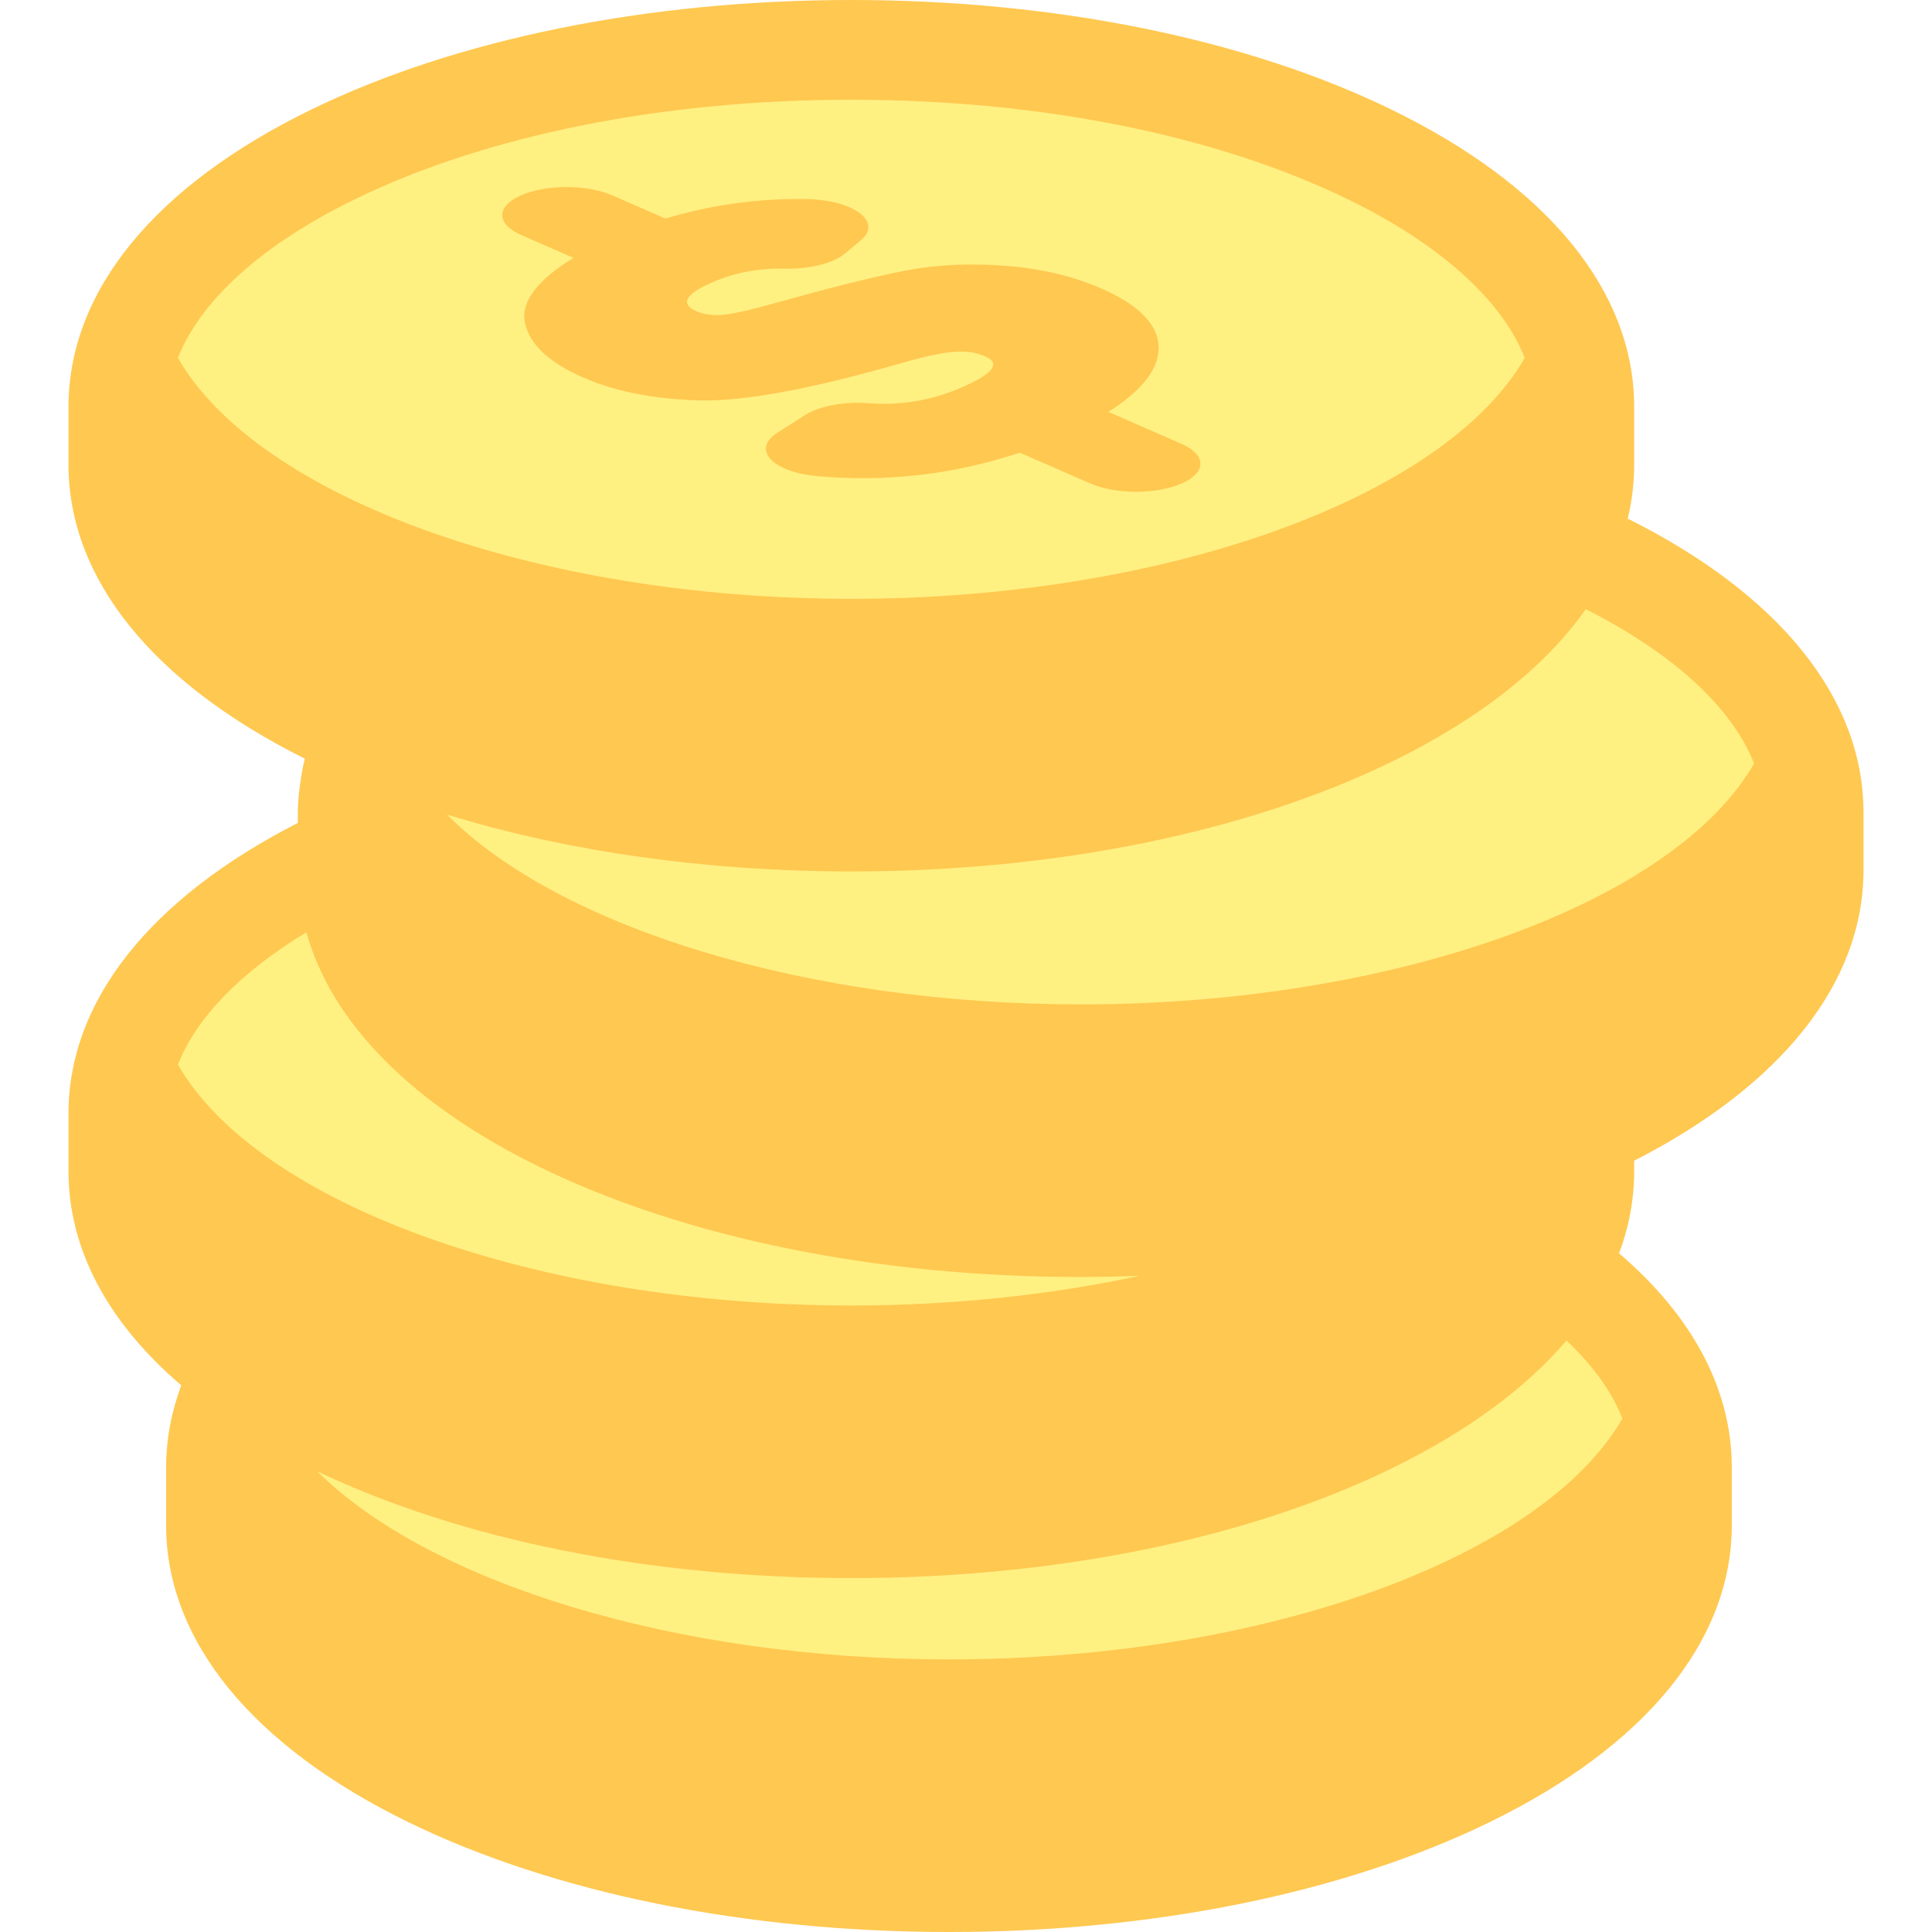
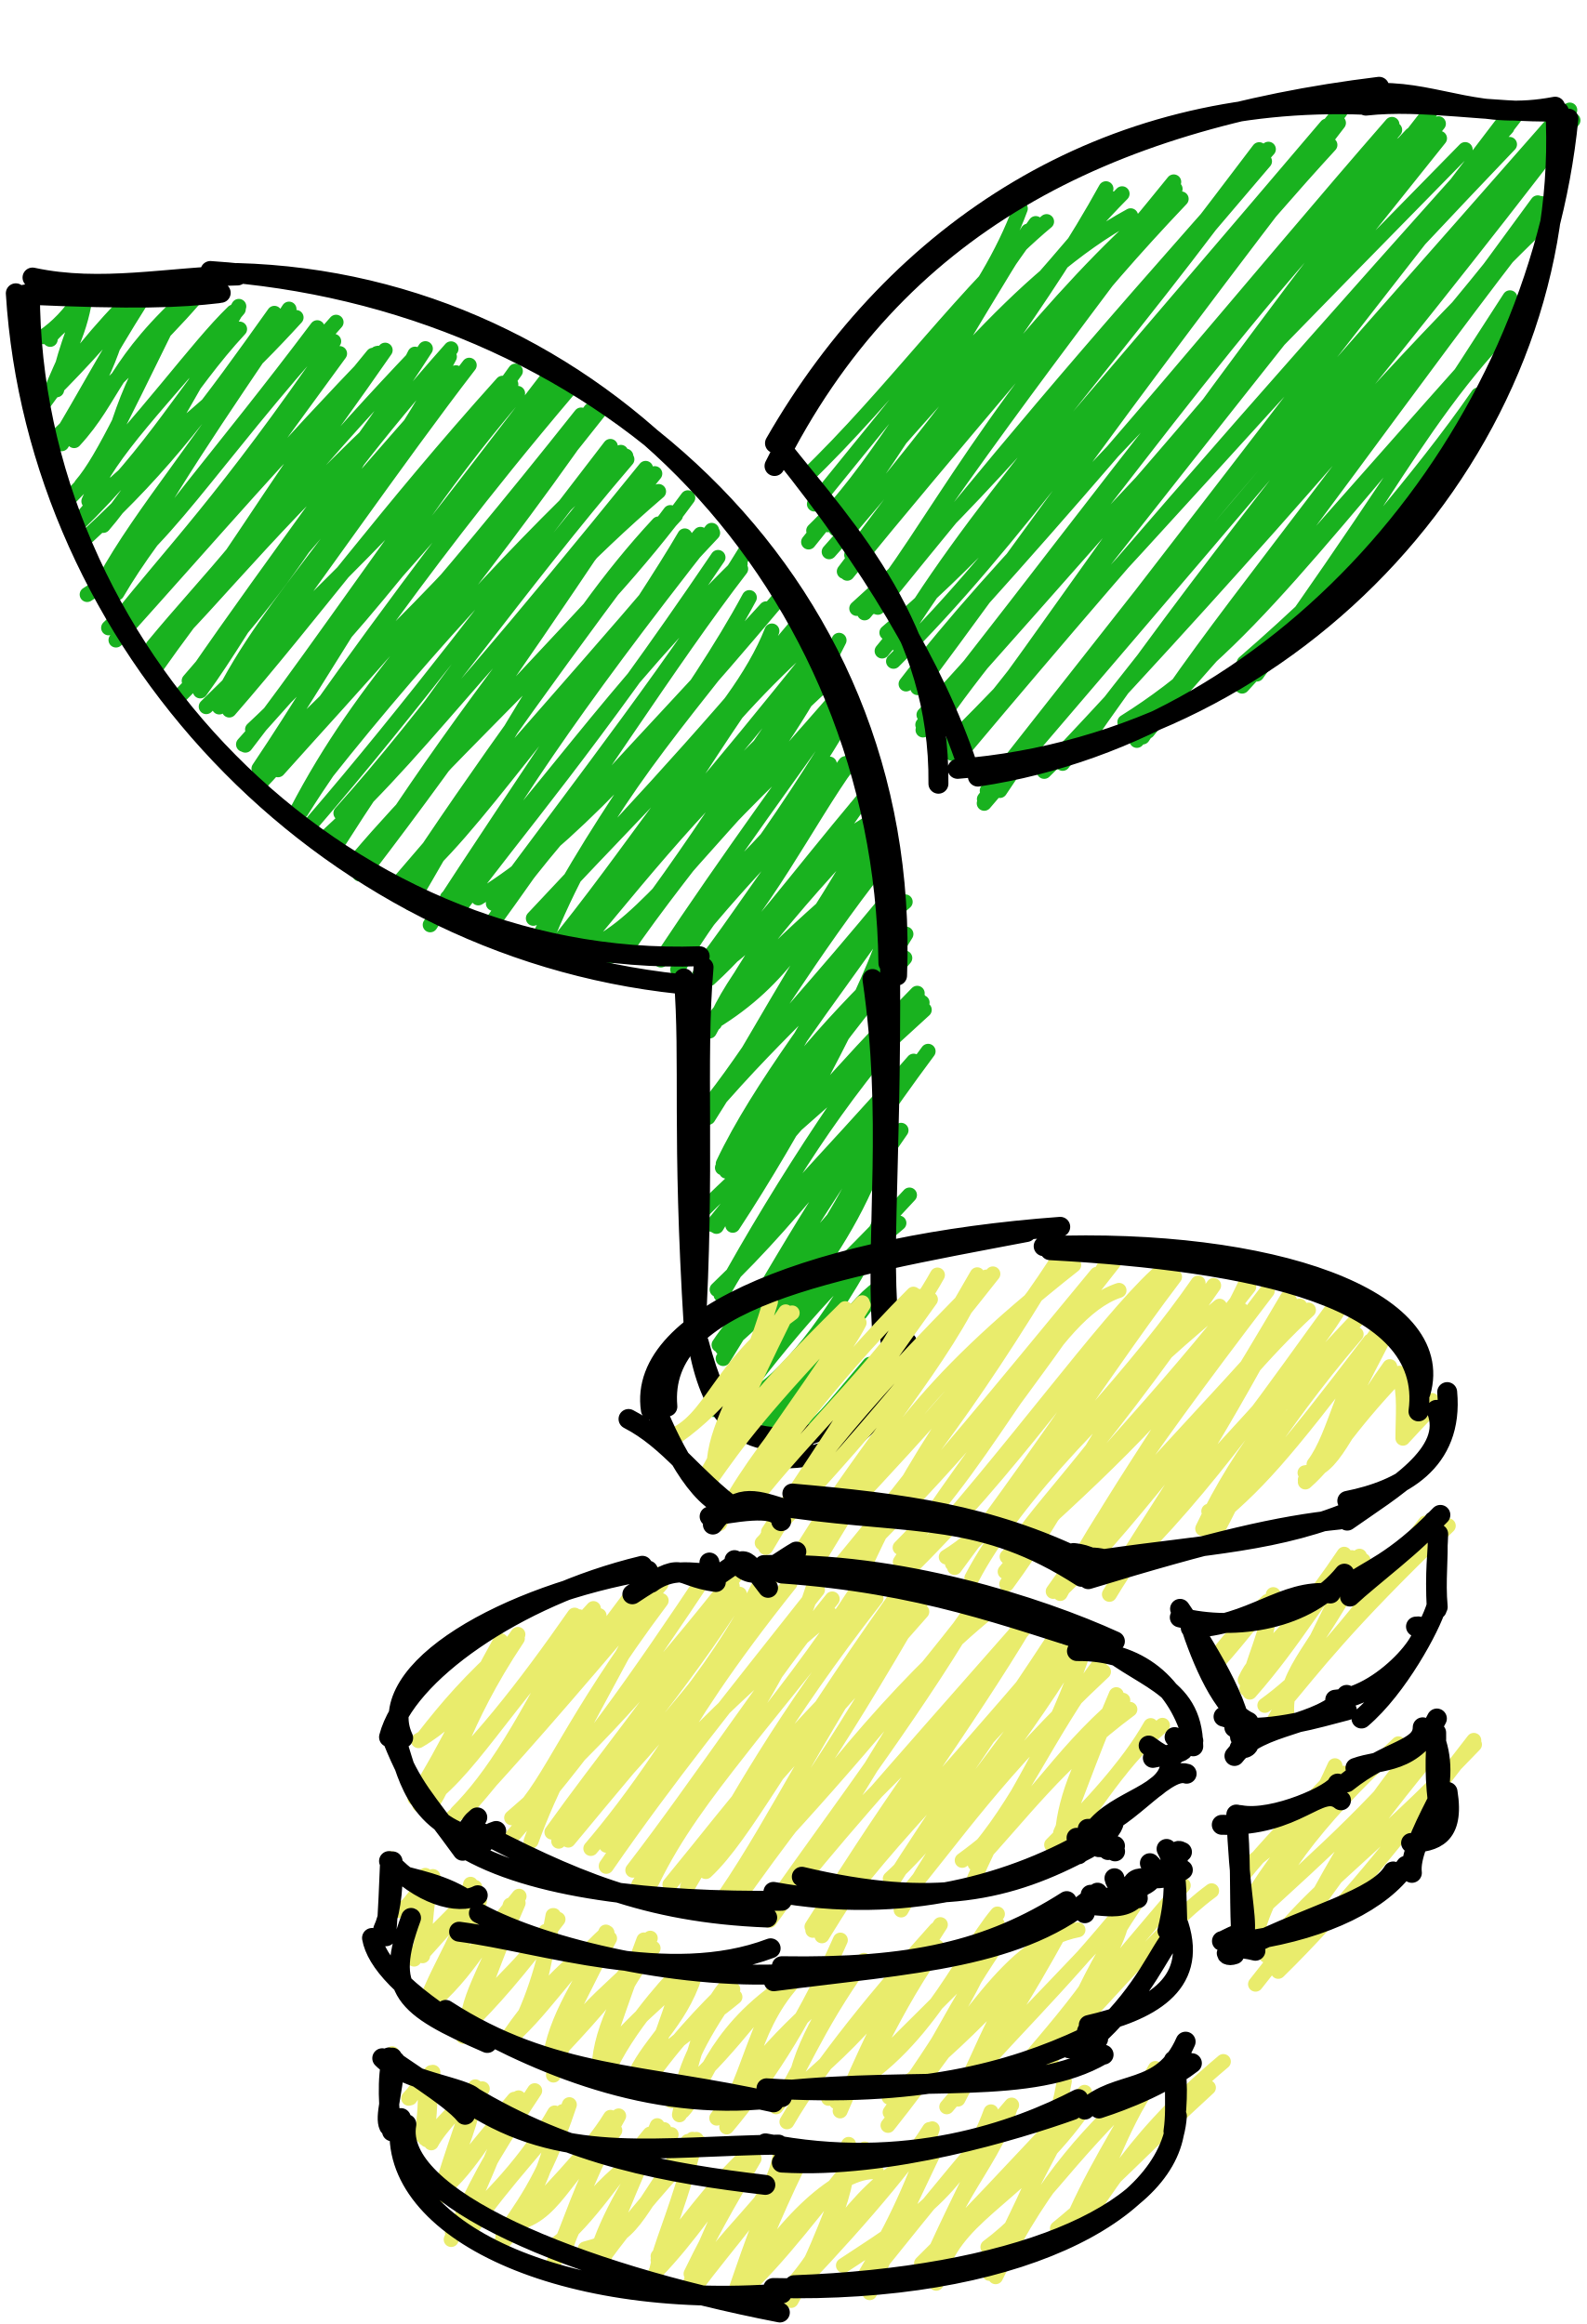
- <svg xmlns="http://www.w3.org/2000/svg" version="1.1" id="Capa_1" x="0px" y="0px" viewBox="0 0 387.469 387.469" style="enable-background:new 0 0 387.469 387.469;" xml:space="preserve">
-   <defs id="defs41" />
-   <g id="g8">
- </g>
-   <g id="g10">
- </g>
-   <g id="g12">
- </g>
-   <g id="g14">
- </g>
-   <g id="g16">
- </g>
-   <g id="g18">
- </g>
-   <g id="g20">
- </g>
-   <g id="g22">
- </g>
-   <g id="g24">
- </g>
-   <g id="g26">
- </g>
-   <g id="g28">
- </g>
-   <g id="g30">
- </g>
-   <g id="g32">
- </g>
-   <g id="g34">
- </g>
-   <g id="g36">
- </g>
-   <g id="layer1">
-     <ellipse style="opacity:1;fill:#fff082;fill-opacity:1;stroke:none;stroke-width:0.264;stroke-linecap:round;stroke-linejoin:bevel;stroke-miterlimit:4;stroke-dasharray:none;stroke-opacity:1" id="path899" ry="56.636" rx="142.831" cy="68.956" cx="171.57" />
-     <ellipse style="opacity:1;fill:#fff082;fill-opacity:1;stroke:none;stroke-width:0.264;stroke-linecap:round;stroke-linejoin:bevel;stroke-miterlimit:4;stroke-dasharray:none;stroke-opacity:1" id="path899-3" ry="56.636" rx="142.831" cy="153.51" cx="216.72" />
-     <ellipse style="opacity:1;fill:#fff082;fill-opacity:1;stroke:none;stroke-width:0.264;stroke-linecap:round;stroke-linejoin:bevel;stroke-miterlimit:4;stroke-dasharray:none;stroke-opacity:1" id="path899-7" ry="56.636" rx="142.831" cy="216.72" cx="168.286" />
-     <ellipse style="opacity:1;fill:#fff082;fill-opacity:1;stroke:none;stroke-width:0.264;stroke-linecap:round;stroke-linejoin:bevel;stroke-miterlimit:4;stroke-dasharray:none;stroke-opacity:1" id="path899-7-5" ry="56.636" rx="142.831" cy="293.885" cx="190.451" />
-   </g>
-   <g id="layer2">
-     <g id="g6" style="enable-background:new 0 0 387.469 387.469;fill:#ffc850;fill-opacity:1">
-       <path d="M104.515,47.127l10.508,4.585c-7.289,4.463-10.578,8.827-9.746,12.983c0.856,4.294,4.781,7.996,11.677,11.007   c6.352,2.773,13.836,4.274,22.883,4.59c8.921,0.309,22.683-2.2,40.919-7.464c4.53-1.311,8.081-2.074,10.547-2.264   c2.414-0.19,4.36,0.081,6.128,0.855c1.217,0.531,4.927,2.147-4.396,6.219c-6.056,2.643-12.327,3.731-18.635,3.235   c-4.991-0.389-10.045,0.531-12.915,2.356l-5.603,3.563c-2.449,1.556-2.945,3.546-1.33,5.296c1.612,1.75,5.131,3.028,9.364,3.408   c13.836,1.242,27.493-0.351,40.614-4.712l14.184,6.193c5.041,2.2,13.207,2.2,18.246,0.005c5.037-2.201,5.037-5.767,0-7.966   l-14.678-6.408c6.447-4.096,9.838-8.236,10.076-12.331c0.284-4.791-3.586-8.973-11.499-12.428   c-5.648-2.466-12.09-3.992-19.136-4.534c-7.047-0.547-13.727-0.242-19.842,0.905c-6.033,1.134-15.215,3.422-27.235,6.786   c-5.231,1.449-8.779,2.188-10.557,2.199c-1.699,0.009-3.222-0.26-4.402-0.777c-4.188-1.824-0.669-4.131,3.02-5.741   c4.58-1.999,9.467-2.943,14.522-2.81c5.068,0.134,9.848-1.049,12.199-3.011l3.25-2.711c2.056-1.714,1.946-3.77-0.287-5.444   c-2.231-1.671-6.276-2.727-10.708-2.793c-9.619-0.138-18.896,1.148-28.23,3.913l-10.694-4.667c-5.04-2.2-13.207-2.2-18.246,0   C99.479,41.362,99.479,44.928,104.515,47.127z" id="path2" style="fill:#ffc850;fill-opacity:1" />
-       <path d="M326.447,104.012c0.854-3.551,1.291-7.168,1.291-10.834V81.59c0-23.154-17.287-44.325-48.677-59.612   C249.96,7.805,211.49,0,170.738,0C129.986,0,91.517,7.805,62.415,21.978C31.025,37.265,13.738,58.436,13.738,81.59v11.588   c0,22.833,16.82,43.733,47.387,58.968c-0.848,3.534-1.395,7.938-1.395,10.782v2.114c-29.688,15.173-45.992,35.786-45.992,58.27   V234.9c0,15.613,7.871,30.321,22.616,42.936c-1.995,5.332-3.035,10.833-3.035,16.455v11.588c0,23.154,17.287,44.325,48.677,59.612   c29.102,14.173,67.571,21.978,108.323,21.978c40.752,0,79.222-7.805,108.323-21.978c31.39-15.287,48.677-36.458,48.677-59.612   v-11.588c0-15.61-7.864-30.316-22.603-42.929c1.993-5.333,3.021-10.839,3.021-16.462v-2.114   c29.688-15.173,45.992-35.786,45.992-58.271v-11.588C373.73,140.121,356.948,119.243,326.447,104.012z M35.679,71.784   c4.547-11.561,16.932-22.786,35.493-31.825C97.6,27.088,132.96,20,170.738,20c37.778,0,73.139,7.088,99.566,19.959   c18.562,9.039,30.946,20.265,35.493,31.825c-16.064,27.942-71.876,48.316-135.06,48.316S51.742,99.727,35.679,71.784z    M35.679,213.507c3.697-9.399,12.601-18.569,25.769-26.53c5.073,18.229,21.303,34.656,46.96,47.151   c29.102,14.173,67.571,21.978,108.323,21.978c3.983,0,7.938-0.097,11.871-0.244c-17.791,3.826-37.438,5.962-57.863,5.962   C107.555,261.823,51.742,241.449,35.679,213.507z M325.379,284.485c-16.064,27.942-71.876,48.316-135.06,48.316   c-54.888,0-104.183-15.383-126.718-37.738c28.959,13.815,66.928,21.427,107.137,21.427c40.752,0,79.222-7.805,108.323-21.978   c15.078-7.344,26.892-16.047,35.109-25.674C319.473,273.861,323.275,279.135,325.379,284.485z M216.73,201.439   c-55.166,0-104.709-15.532-127.088-38.071c24.167,7.414,52.041,11.4,81.096,11.4c40.752,0,79.222-7.805,108.323-21.977   c17.622-8.582,30.798-19.019,38.967-30.619c17.591,8.885,29.359,19.757,33.762,30.951   C335.727,181.064,279.914,201.439,216.73,201.439z" id="path4" style="fill:#ffc850;fill-opacity:1" />
-     </g>
-   </g>
+ <svg xmlns="http://www.w3.org/2000/svg" width="159" height="233" viewBox="0 0 159 233" fill="none">
+   <path d="M5.034 34.026C4.926 33.398 6.834 32.379 9.011 29.657M4.352 33.758C5.678 32.831 6.962 31.613 8.338 29.465M4.477 40.295C8.117 35.233 11.71 31.086 14.059 29.138M5.105 39.428C8.15 36.367 11.743 32.509 13.944 29.301M7.434 44.177C11.498 39.774 11.337 36.349 19.446 29.182M5.805 43.679C11.432 38.269 16.232 33.715 19.364 30.088M8.906 50.251C11.189 45.026 15.684 40.822 23.889 30.995M6.912 50C14.871 41.821 19.687 34.86 23.388 31.285M8.175 51.995C12.698 46.312 19.325 43.213 29.682 31.827M8.828 53.731C16.721 46.471 21.002 40.544 27.507 31.413M8.737 59.607C16.5 54.78 20.462 47.025 33.691 32.304M11.721 59.458C15.689 52.65 22.089 45.779 31.803 32.854M10.887 62.947C17.526 56.633 26.838 47.392 37.924 35.411M11.626 64.169C21.528 53.146 28.667 44.837 37.803 35.437M15.962 65.415C21.375 60.333 28.456 50.861 43.346 37.601M15.608 66.957C24.009 55.043 33.98 43.736 41.698 35.65M20.074 69.271C25.445 61.925 29.6 52.547 45.214 34.972M18.962 68.257C23.985 62.473 29.699 55.495 45.703 37.369M20.673 70.848C30.16 61.451 43.011 49.579 51.214 38.539M22.983 71.187C31.222 61.724 38.759 51.327 50.373 38.421M25.317 73.132C35.356 63.788 43.73 52.384 54.785 38.042M24.411 74.631C35.584 62.175 45.048 51.312 55.976 38.932M26.516 76.35C35.766 66.926 47.769 56.398 59.236 41.107M27.87 77.177C35.776 68.329 42.995 60.842 58.252 41.606M31.267 82.528C41.179 71.031 50.312 58.892 61.187 44.756M30.566 80.216C41.064 66.665 52.778 53.993 62.237 45.35M32.876 83.768C43.626 73.948 50.885 62.265 66.022 49.274M34.607 82.253C43.401 72.685 51.485 63.326 64.722 46.958M35.942 86.026C45.917 74.284 59.335 63.036 68.95 49.905M35.579 87.151C43.503 77.191 52.199 68.649 67.722 51.657M40.398 89.077C48.163 82.753 54.22 71.679 71.443 53.426M39.895 88.594C49.59 77.215 60.674 65.012 70.219 53.572M46.043 91.028C51.896 83.087 58.989 75.057 71.98 55.887M44.846 90.011C53.573 81.146 61.575 68.829 74.201 56.519M47.944 90.023C55.055 85.713 62.575 78.424 78.074 60.041M49.514 92.231C55.798 83.113 62.826 76.419 76.814 61.035M54.348 91.478C62.54 82.249 73.784 72.378 77.383 63.26M53.466 92.07C61.612 83.405 69.498 75.118 80.017 62.508M58.649 94.408C65.656 85.989 71.147 79.007 84.062 67.25M57.357 93.541C65.506 85.168 72.068 77.299 81.552 65.492M60.199 94.442C65.611 91.373 70.722 83.312 85.237 70.492M62.316 95.421C65.546 89.938 71.268 84.509 83.679 70.241M68.446 94.628C69.105 90.31 74.245 88.297 83.143 76.599M67.781 96.333C73.329 88.754 81.728 81.008 84.755 76.559M72.691 96.371C77.476 93.218 82.087 84.513 88.45 81.882M71.102 98.124C75.623 93.997 79.16 88.942 86.695 79.949M71.495 102.491C78.549 98.172 81.302 92.979 86.881 83.716M70.894 102.997C74.861 97.87 80.101 92.905 88.113 86.156M70.951 111.531C78.621 102.507 84.581 98.172 89.141 91.344M72.324 109.932C77.227 103.717 81.743 99.035 89.374 89.763M73.744 117.178C80.045 107.352 86.172 101.474 90.817 93.649M72.421 117.076C77.803 109.125 82.339 103.482 89.752 96.346M70.38 121.452C75.563 116.214 82.531 110.609 92.655 101.243M71.491 122.802C77.747 114.93 84.34 107.344 91.948 99.583M71.887 129.286C80.851 120.753 86.349 112.27 91.462 106.856M72.379 129.758C76.763 121.751 81.932 117.519 91.592 106.389M72.411 135.167C79.574 129.371 84.519 121.713 88.322 112.788M72.082 134.835C75.632 129.478 81.78 125.915 90.326 113.32M74.102 139.827C76.552 133.106 81.406 130.483 91.173 119.81M73.036 141.572C78.656 133.873 84.695 127.1 90.114 122.617M77.96 143.18C82.362 136.379 84.944 131.285 88.159 129.073M77.025 142.496C80.595 138.555 84.232 134.491 87.719 129.651M81.713 143.353C82.471 142.333 85.206 139.07 87.757 137.381M81.149 143.39C82.545 142.465 84.166 140.325 87.184 136.786M5.026 39.523C6.358 35.945 7.907 33.861 8.529 29.835M5.681 39.081C6.151 37.025 6.475 35.177 8.826 29.417M6.18 44.49C9.417 39.248 11.071 36.95 12.841 29.445M5.933 44.02C8.428 39.93 10.557 35.815 14.138 30.163M9.535 50.084C11.856 43.34 12.028 39.289 17.837 30.847M8.156 48.633C10.445 45.986 13.052 40.047 18.742 28.658M7.569 52.794C15.813 44.834 18.581 38.855 24.02 32.991M10.346 52.679C14.271 48.131 17.956 41.157 23.941 30.716M10.482 58.174C14.263 51.274 20.38 44.455 28.973 30.99M11.425 58.996C16.344 49.615 22.319 41.068 28.295 32.168M13.522 61.187C19.113 56.298 24.537 48.422 34.043 35.447M11.831 62.22C16.97 55.69 22.64 50.027 33.453 34.216M15.341 64.799C21.245 57.639 25.187 54.431 38.613 35.105M16.233 65.63C23.828 55.432 30.766 43.504 37.394 35.614M17.562 70.234C27.234 60.682 33.96 50.675 41.599 35.505M19.451 67.911C27.804 55.782 36.486 44.516 42.644 34.955M21.981 70.461C27.013 59.972 36.873 51.322 45.052 35.759M21.98 70.881C30.979 58.87 39.84 45.954 47.038 36.615M25.958 77.065C34.014 65.093 39.874 53.511 51.889 39.438M24.597 74.709C29.717 68.126 35.291 59.955 51.665 37.207M26.128 78.473C33.606 70.652 39.317 59.881 56.897 39.172M27.874 76.967C33.368 69.323 38.243 61.968 56.292 38.772M29.749 81.37C36.519 68.374 44.535 60.937 60.573 40.574M30.197 81.334C37.62 69.493 46.485 60.325 59.455 41.617M34.174 81.525C43.186 71.551 51.877 58.859 62.847 46.053M34.072 84.19C43.472 69.401 53.205 57.236 62.741 45.732M36.628 87.267C46.865 73.893 54.307 62.852 64.075 48.217M36.043 87.621C43.373 76.178 51.035 65.546 65.643 47.485M41.14 90.536C49.336 76.627 56.055 63.224 66.007 52.531M40.516 88.732C47.534 77.98 57.351 64.422 67.197 51.388M43.126 92.722C52.494 78.268 64.641 60.639 68.649 53.728M44.603 91.649C50.855 80.88 56.672 71.814 71.342 53.17M49.456 90.577C57.756 79.313 68.682 65.234 75.092 54.703M49.536 92.341C58.367 80.178 67.386 65.926 74.252 57.036M54.449 94.875C59.608 81.934 65.778 75.036 76.056 61.935M54.23 93.579C60.431 81.202 69.579 70.236 75.12 59.912M56.5 93.837C65.218 82.933 69.858 74.434 80.856 64.454M57.965 94.133C65.941 84.795 71.793 73.444 79.364 63.876M62.328 95.796C69.705 84.99 77.655 77.152 84.114 64.193M61.228 95.865C69.757 85.208 75.784 74.528 83.1 64.993M67.935 97.206C70.653 91.736 75.434 87.293 84.559 72.205M66.252 96.251C73.298 85.636 80.264 76.225 84.14 70.639M70.115 97.775C76.752 91.02 80.771 82.507 85.247 76.294M70.549 96.686C73.8 92.531 76.312 88.313 85.332 76.255M71.633 102.585C73.369 98.366 78.03 92.228 88.029 81.715M71.113 103.372C75.405 95.282 80.529 88.582 85.825 80.986M70.988 112.03C76.45 103.44 78.244 99.243 87.54 85.005M71.427 110.359C76.181 104.32 81.115 95.586 88.408 86.374M72.815 117.419C78.969 107.14 82.446 97.603 90.743 90.417M72.502 116.677C76.134 109.007 82.992 100.359 89.701 90.749M73.458 122.846C79.583 113.53 86.395 100.84 88.821 93.777M71.826 122.957C76.758 114.623 82.013 106.079 90.704 96.047M72.281 129.812C79.249 117.836 82.985 111.37 92.439 100.512M72.365 129.72C78.481 118.544 86.94 105.806 92.064 100.148M73.575 134.375C79.711 125.628 84.295 117.138 93.041 105.4M72.495 136.207C77.989 127.445 82.56 118.45 91.623 106.621M71.535 141.315C77.736 131.88 85.725 125.14 89.144 112.249M71.902 140.652C78.15 131.559 84.457 121.42 89.328 113.804M75.312 140.133C78.562 138.308 83.194 132.993 87.992 123.712M77.038 141.89C81.18 135.679 84.483 130.468 88.556 121.808M81.641 50.536C91.494 38.297 98.925 30.059 102.285 20.907M80.683 47.922C89.494 39.494 97.2 28.632 104.918 22.216M81.059 54.34C92.124 40.516 102.424 27.555 113.344 21.631M83.002 52.613C90.824 42.678 101.666 31.861 111.374 19.899M84.638 57.292C97.181 40.636 108.604 26.473 117.49 19.529M84.933 57.473C95.405 44.615 107.591 30.675 117.664 18.236M87.996 60.889C99.663 46.519 107.259 37.264 127.152 14.959M85.886 61.002C96.579 51.392 105.082 41.694 126.765 16.171M88.906 63.425C105.13 49.673 117.813 31.419 133.321 14.531M88.428 65.27C100.368 50.611 112.978 36.199 132.995 12.637M90.831 68.575C100.392 56.136 112.522 44.671 141.496 13.515M91.38 67.884C109.482 48.416 126.112 27.864 139.54 12.469M94.367 71.93C103.32 59.422 112.894 49.637 146.88 14.995M92.529 73.187C107.008 56.71 120.828 41.876 144.197 12.402M94.897 74.933C113.536 56.225 125.299 41.702 151.325 14.474M96.687 75.035C115.113 53.086 134.823 30.872 151.067 12.795M100.227 79.256C113.025 59.971 129.569 42.172 155.583 12.468M98.665 80.538C118.132 57.741 137.209 35.608 157.366 11.031M104.677 77.337C118.582 63.727 127.784 48.571 154.358 22.55M105.657 76.399C125.937 54.832 144.248 33.681 154.491 20.4M112.762 72.399C124.862 64.837 131.433 54.733 153.336 29.559M113.968 74.232C127.328 59.126 140.658 43.876 152.987 30.15M124.727 66.458C135.195 57.378 142.948 48.943 150.212 38.403M126.739 66.583C134.88 56.093 142.193 48.281 148.184 39.6M83.799 53.029C91.113 43.818 96.723 33.095 103.058 23.167M81.571 53.201C87.521 47.443 91.652 39.451 103.828 22.412M83.121 55.32C95.704 41.228 102.753 29.296 112.488 19.425M85.378 55.637C95.985 41.545 105.16 29.303 110.869 18.92M86.669 61.446C93.335 53.557 99.24 40.084 118.409 19.941M87.553 60.817C98.711 43.9 112.351 26.584 117.802 18.938M90.742 62.911C98.522 50.046 113.701 33.42 125.969 16.244M89.941 64.555C102.288 45.796 116.129 28.396 126.229 15.005M89.572 66.301C101.883 54.072 110.81 40.579 134.353 11.171M91.989 68.942C101.334 56.518 110.353 43.241 134.177 12.321M92.625 71.668C107.91 55.889 118.901 37.114 140.531 14.488M92.506 72.664C104.785 57.314 116.038 41.639 139.814 13.021M95.722 75.588C104.919 63.957 116.351 45.748 143.418 11.15M95.429 75.525C110.024 57.206 124.544 38.507 144.309 13.867M98.682 80.116C111.662 63.045 122.129 49.858 151.366 11.402M98.965 79.27C113.212 61.145 129.28 40.841 151.825 11.742M108.18 75.211C119.831 58.247 133.089 42.172 156.017 12.631M106.525 76.534C121.695 56.616 138.012 37.871 157.687 12.06M115.047 73.321C129.615 55.434 141.015 38.609 154.722 21.084M114.542 73.89C122.018 62.325 129.94 53.491 154.153 20.336M124.52 68.789C135.138 57.408 141.45 42.186 152.026 31.952M125.99 67.583C131.94 59.291 139.132 48.908 151.368 29.856M2.711 29.692V29.692ZM78.112 45.25V45.25Z" stroke="#19B21F" stroke-width="1.5" stroke-linecap="round" />
+   <path d="M23.809 27.618C16.952 27.751 10.096 29.304 3.26 27.826M21.886 29.401C18.037 29.852 13.656 30.043 2.46 29.537M3 29.36C3.003 64.858 33.714 97.139 70.141 95.873M1.585 29.406C3.754 64.219 31.941 94.853 68.143 98.651M68.555 98.097C69.217 106.55 68.336 113.502 69.555 133.138M70.529 96.978C69.713 106.253 70.708 117.155 69.682 134.202M69.938 134.547C71.153 141.584 74.169 145.685 80.806 144.112M70.05 134.599C72.106 142.262 74.296 144.532 79.217 143.997M79.231 144.379C85.119 142.933 89.683 140.07 89.805 132.819M79.284 146.202C85.178 146.001 90.203 141.066 90.921 134.567M88.397 132.932C87.813 123.291 89.494 112.028 87.459 98.153M89.427 135.559C88.101 126.944 89.365 118.775 89.231 96.872M89.062 96.566C88.59 58.813 59.669 28.358 23.774 27.374M89.929 97.806C91.456 57.531 59.019 29.709 21.09 27.171M136.875 10.504C110.871 9.487 89.978 23.026 77.691 44.437M136.875 10.504V10.504ZM138.254 8.702C110.823 12.063 89.779 22.387 77.643 46.722M78.364 44.959C84.99 53.283 94.235 63.005 94.075 78.574M78.518 45.441C87.185 56.253 93.651 66.82 96.985 76.793M95.995 77.083C130.07 74.461 157.083 44.507 155.97 12.211M98.03 77.861C129.26 73.157 154.061 43.677 157.226 11.894M155.898 10.697C148.568 12.105 144.244 9.288 138.439 9.312M156.273 11.182C149.158 11.297 142.659 9.948 136.927 10.589M22.125 29.36V29.36Z" stroke="black" stroke-width="2" stroke-linecap="round" />
+   <path d="M67.061 144.127C71.479 142.417 71.811 137.17 79.413 131.632M67.835 144.008C72.514 140.714 75.947 135.758 78.759 131.524M70.618 149.369C72.439 144.378 74.988 140.832 84.726 131.203M71.194 148.416C73.846 144.649 76.279 141.182 86.447 130.609M75.339 150.707C80.915 143.457 89.697 135.581 93.975 127.83M73.305 151.348C77.839 146.002 82.169 139.194 91.564 129.75M76.822 154.212C80.24 148.666 84.319 142.56 98.893 128.032M76.409 154.687C86.185 144.551 94.742 133.78 99.532 127.718M82.448 155.626C88.382 145.935 91.62 139.453 107.638 126.824M82.403 154.05C89.272 146.649 96.932 138.785 106.979 125.608M85.488 156.515C90.471 151.584 97.915 144.15 111.643 126.55M86.537 155.397C93.605 147.654 99.712 140.177 109.964 127.756M90.569 157.891C101.645 147.11 108.753 136.063 117.295 126.565M91.433 156.728C101.284 145.871 110.733 132.661 115.966 127.834M97.425 158.216C101.55 150.299 111.817 139.564 122.257 130.96M95.478 156.763C104.758 147.385 114.298 137.033 120.107 128.641M100.96 156.075C108.289 149.35 116.61 142.077 124.443 131.338M100.764 157.574C107.738 148.949 116.349 140.335 125.185 129.01M106.225 159.591C114.665 151.469 122.187 139.664 131.17 131.344M105.581 159.551C112.667 149.438 120.572 142.336 130.287 130.946M111.215 159.846C118.279 148.013 129.656 139.536 134.995 129.926M112.155 157.703C121.221 149.021 128.369 138.274 133.932 130.735M121.176 151.511C124.439 150.567 127.3 143.792 135.948 133.762M121.063 152.938C126.062 148.826 128.414 146.219 137.365 134.457M130.826 147.656C133.842 147.275 134.469 143.781 139.322 137.017M130.856 148.58C133.549 146.222 134.77 143.41 140.287 137.674M140.664 144.083C141.893 142.802 142.273 142.232 143.548 140.41M140.774 144.038C141.456 143.319 142.229 142.415 143.714 140.964M71.609 146.394C72.033 142.34 74.637 139.268 77.239 130.53M70.162 148.92C73.037 144.265 75.021 139.461 78.535 132.376M72.135 152.75C76.045 144.825 83.572 137.603 86.123 132.613M72.824 151.571C77.693 143.499 81.711 138.761 86.533 130.833M76.768 155.142C81.344 147.341 86.507 139.666 93.273 130.278M77.043 153.585C81.492 146.757 84.559 142.598 92.008 129.955M79.492 156.9C85.585 146.564 93.664 137.596 97.448 129.864M81.453 155.524C87.414 145.956 92.544 137.236 97.965 127.807M83.952 157.224C90.402 149.337 96.49 142.313 106.253 125.933M86.726 156.879C92.599 143.86 101.041 134.032 105.558 127.072M90.234 155.16C99.964 145.485 105.236 131.659 112.179 129.37M90.253 156.597C98.418 143.914 107.317 133.647 110.773 126.869M94.859 156.104C102.268 151.603 108.974 139.559 117.745 128.014M95.696 157.155C100.136 151.137 104.111 145.85 116.715 127.229M101.123 156.214C103.471 151.642 108.583 147.742 121.663 128.879M100.922 158.819C106.8 150.858 109.402 144.096 120.059 129.144M106.601 159.225C109.282 154.112 112.527 148.42 127.039 129.421M106.285 159.759C112.778 147.673 120.658 137.783 125.027 128.375M112.32 157.305C114.158 154.144 119.167 146.945 129.067 130.13M112.428 157.71C117.617 151.038 122.603 142.929 129.271 130.403M120.567 153.264C124.499 144.94 129.73 138.927 135.99 132.331M121.532 154.316C124.425 149.114 127.126 142.532 133.847 130.929M131.727 146.806C133.97 143.806 134.651 138.15 138.211 133.43M130.853 148.361C132.971 146.039 134.082 143.008 138.626 134.314M140.993 143.585C141.424 142.015 140.975 140.999 141.009 138.168M140.638 144.192C140.639 142.018 140.894 139.656 140.277 137.867M41.949 174.516C46.353 171.948 49.633 167.135 51.919 163.863M42.431 174.231C44.927 171.034 47.07 168.527 51.239 164.794M42.078 180.942C46.877 178.016 50.287 171.124 59.487 161.272M42.2 180.24C47.609 175.55 52.607 169.092 57.598 161.93M46.508 181.658C50.87 176.912 57.373 167.812 64.025 158.978M46.947 180.995C51.152 176.425 55.845 171.181 66.263 158.815M51.417 184.032C58.208 176.252 63.413 169.05 71.432 156.964M51.29 182.246C58.803 175.798 65.651 168.22 73.685 157.989M56.961 183.377C65.048 175.769 73.35 165.61 76.869 157.275M56.967 184.487C65.016 174.72 73.962 164.501 77.079 159.529M60.797 185.007C65.317 178.162 71.481 171.629 83.195 161.806M60.774 187.118C67.04 178.065 72.878 170.875 81.95 159.389M65.357 188.624C69.982 179.099 77.343 172.872 86.517 158.534M64.839 187.534C72.011 177.805 79.548 168.901 86.909 159.485M67.157 188.94C74.516 180.007 77.858 174.904 91.785 161.71M69.548 187.903C76.777 178.766 84.363 170.788 92.41 161.581M73.365 191.19C83.036 177.402 91.856 167.283 99.915 160.94M73.694 189.099C81.925 180.479 90.325 170.735 97.977 160.852M78.062 190.481C86.19 180.019 95.797 173.275 101.933 163.527M78.879 190.398C82.448 185.654 88.482 178.91 102.828 162.597M82.971 192.958C88.638 184.489 99.28 174.503 108.118 164.075M81.484 193.532C85.931 187.477 92.563 180.791 105.771 165.24M90.337 191.491C95.976 181.174 100.805 176.82 107.741 165.581M90.817 189.938C95.522 184.411 99.923 177.606 110.621 167.596M96.458 186.516C104.217 180.88 105.121 176.876 112.56 170.466M97.746 186.849C102.353 181.937 106.016 176.762 113.267 171.376M106.14 185.266C108.994 182.654 111.566 177.23 116.534 172.976M105.424 184.949C109.33 181.026 113.094 177.002 115.356 173.003M42.982 181.299C45.372 178.084 46.034 172.994 51.865 164.264M41.598 180.286C45.109 174.81 47.071 170.037 50.197 164.501M44.86 182.654C49.991 178.412 53.71 172.247 60.057 161.978M45.828 181.733C49.39 178.172 52.556 173.008 58.044 162.089M53.239 184.591C57.024 174.104 64.921 162.867 65.939 157.836M51.843 182.076C55.268 178.649 57.118 172.69 66.281 160.468M56.009 184.595C62.132 175.821 68.023 169.461 74.129 159.829M55.325 183.686C60.402 176.579 65.608 170.339 73.404 159.026M60.776 187.062C65.513 180.359 66.264 174.917 79.186 158.75M59.228 185.325C63.376 180.45 67.826 174.277 77.385 158.102M64.036 188.948C71.419 177.62 78.891 168.218 81.74 158.447M63.435 187.503C70.083 178.887 77.324 167.804 83.427 160.306M70.751 187.638C74.707 183.928 78.806 175.654 89.681 160.324M68.912 189.185C74.279 180.096 78.131 172.697 87.821 160.224M72.654 190.087C78.073 182.174 82.712 172.096 91.616 159.268M73.528 189.009C78.093 183.448 82.746 177.236 92.617 160.062M77.164 192.524C86.562 179.647 91.524 169.088 98.702 159.673M77.113 191.47C84.552 180.905 92.682 170.214 98.341 160.26M82.396 194.082C89.037 183.278 96.674 173.152 102.982 162.613M81.4 193.172C87.848 183 95.379 171.543 103.78 162.005M89.246 188.36C96.353 181.861 103.884 169.573 107.506 166.209M88.798 189.661C94.462 180.679 99.894 173.123 106.313 163.307M97.702 188.308C100.791 180.945 104.657 176.814 108.29 166.477M97.416 186.199C102.023 181.214 105.003 173.818 110.201 166.868M106.538 183.645C106.744 180.548 108.642 175.034 111.903 171.762M106.325 183.749C107.828 180.558 108.869 176.972 111.903 169.903M121.356 166.886C123.061 164.483 124.274 163.19 127.071 160.554M122.111 166.619C124.449 164.065 126.156 161.525 127.804 160.232M124.828 168.437C126.084 165.595 128.525 165.101 134.749 155.824M125.283 169.652C129.841 164.477 132.539 159.527 135.528 156.165M126.796 170.979C133.442 166.193 138.856 157.863 142.882 152.701M128.29 171.191C131.874 166.97 134.642 163.114 145.185 152.973M125.327 169.564C125.98 166.808 127.713 161.762 127.175 160.636M124.989 169.329C125.648 166.286 126.995 163.994 127.641 159.872M128.986 171.624C128.831 167.385 132.017 165.39 136.658 156.457M127.573 172.77C131.107 166.638 133.613 160.548 136.286 156.021M40.05 191.545C41.002 191.111 41.422 190.404 43.402 188.139M40.436 191.486C41.382 190.48 42.413 189.07 42.978 188.257M41.843 195.693C44.056 192.862 46.789 191.293 47.174 188.913M42.41 195.798C43.739 194.268 45.899 192.208 47.228 189.292M42.511 201.491C47.444 197.452 48.614 193.598 51.758 190.913M43.061 201.402C45.95 197.637 48.117 194.979 52.036 190.115M47.452 202.269C48.362 200.177 52.254 197.378 54.711 193.633M46.616 203.308C49.488 200.494 51.685 197.939 55.939 192.424M51.062 204.082C53.146 201.047 56.049 197.554 60.343 194.462M50.601 204.825C54.17 201.97 56.96 197.239 60.85 193.775M55.482 208.042C56.574 202.697 60.178 200.596 65.47 195.323M55.381 206.305C58.196 203.256 61.577 199.819 65.188 194.319M60.456 208.895C61.917 204.316 67.18 198.612 67.838 197.964M59.006 208.419C62.566 202.936 67.019 200.012 69.56 197.205M63.223 209.386C65.587 205.871 70.683 202.709 73.677 200.209M64.101 209.815C67.151 205.135 70.923 201.309 72.978 199.316M68.419 211.673C70.529 209.475 71.178 204.185 78.46 199.163M67.309 210.611C72.207 206.778 75.265 202.106 79.385 197.618M72.852 213.243C77.515 207.677 80.977 201.866 84.243 194.509M71.851 212.361C76.06 206.383 79.93 202.093 86.904 196.888M79.391 210.422C79.736 208.731 86.535 205.321 94.268 192.96M78.887 212.73C82.255 206.928 88.409 199.499 93.844 193.448M83.062 210.374C92.282 206.348 96.295 196.3 99.988 191.894M84.156 210.83C89.451 204.951 97.297 197.885 100.629 193.738M89.019 213.087C96.916 203.203 101.174 194.809 108.064 193.483M89.131 210.26C96.35 204.908 103.495 196.99 107.554 191.761M94.911 211.225C100.538 204.49 105.671 199.945 113.433 190.416M96.231 209.855C99.873 204.666 106.31 198.941 113.257 191.008M104.779 208.022C106.22 203.427 110.695 198.311 118.617 189.026M103.904 207.056C109.696 201.983 115.955 193.602 121.461 189.565M41.515 196.416C42.958 194.683 42.024 192.169 42.636 188.024M42.367 196.08C42.622 193.639 42.637 191.409 43.199 188.616M42.378 201.306C44.457 198.043 46.339 195.783 48.06 190.615M42.75 200.639C44.227 196.746 46.38 193.918 47.6 189.22M46.884 203.493C46.567 200.268 49.73 196.188 51.153 190.994M46.424 204.163C48.571 199.715 49.5 196.32 51.94 190.795M51.164 204.251C53.055 203.158 53.907 200.596 55.438 192.049M51.061 205.002C53.295 201.268 54.614 196.963 55.493 192.048M55.068 206.899C55.601 202.136 58.549 198.599 60.739 193.705M54.578 206.792C56.819 203.028 58.875 198.35 61.11 194.336M60.059 207.941C59.899 204.242 62.298 199.122 65.377 195.326M59.799 207.919C60.944 204.814 61.457 202.726 64.549 194.494M63.43 208.569C64.823 205.023 68.09 202.892 69.657 198.05M63.917 209.248C66.204 205.42 67.123 201.54 68.67 197.458M68.113 212.027C69.097 207.248 70.37 202.021 72.743 199.193M68.198 210.519C68.477 207.906 69.718 204.736 73.462 199.457M73.338 210.983C75.202 209.137 75.244 202.658 80.424 197.757M72.659 212.087C75.117 207.846 75.578 203.579 79.333 197.32M79.609 210.31C79.598 205.833 83.501 200.439 85.014 197.467M77.806 211.223C79.972 208.35 81.584 203.491 86.607 196.545M83.835 210.717C87.663 207.929 88.025 203.772 93.929 195.199M84.222 211.636C86.439 206.559 88.841 200.746 93.294 194.475M91.181 209.142C94.499 204.575 95.285 201.887 99.75 195.246M89.233 211.778C94.398 204.527 98.394 198.223 99.972 192.916M96.032 210.455C98.909 205.072 99.368 201.636 107.042 191.022M95.769 209.846C100.736 203.769 104.425 197.074 107.455 191.511M102.514 207.24C107.948 200.841 113.635 194.41 112.455 190.011M104.201 207.375C107.18 204.842 107.53 200.179 113.893 190.762M124.132 187.751C128.43 184.5 131.078 182.193 132.959 178.866M124.156 188.572C127.264 184.65 129.974 182.111 133.539 178.298M125.956 193.994C127.101 188.959 131.659 182.754 140.191 174.83M123.643 194.012C130.523 187.578 135.979 183.084 142.953 174.937M126.939 196.044C130.113 190.566 137.032 186.206 147.811 174.9M128.139 197.644C134.241 191.675 139.881 184.702 147.745 174.487M123.568 195.55C124.178 190.602 128.136 186.559 134.632 177.775M124.151 194.962C127.259 189.569 131.277 182.714 133.826 177.029M125.863 198.93C132.868 190.145 135.203 185.843 143.121 176.208M127.933 197.163C131.428 192.434 134.014 184.778 142.055 175.278M40.972 210.37C41.95 209.306 42.27 208.846 43.402 207.765M41.111 210.332C41.727 209.334 42.581 208.511 43.24 207.791M42.606 214.393C43.951 213.939 44.609 211.845 48.347 209.419M43.234 214.838C44.179 213.086 46.297 211.207 47.647 209.222M43.452 220.256C46.883 217.943 49.019 213.364 51.557 210.467M44.499 219.194C46.594 216.934 48.891 213.816 51.981 210.325M45.349 223.816C50.22 219.7 53.596 215.378 55.604 211.839M47.064 223.734C50.646 218.428 55.023 214.212 56.416 211.701M50.42 223.065C55.254 222.83 55.841 219.064 60.906 214.044M50.285 224.943C54.877 219.831 59.112 215.744 61.206 212.281M56.669 225.522C58.011 220.253 63.781 216.226 67.28 214.002M55.736 225.018C58.973 222.533 61.717 218.081 65.153 213.964M58.657 225.474C63.867 224.093 63.227 222.561 68.959 214.695M60.313 226.532C63.088 222.62 67.413 217.669 70.176 214.851M65.969 226.204C69.04 223.054 70.556 220.063 75.4 215.567M65.749 227.78C69.193 224.209 71.612 220.365 74.713 216.577M69.405 229.7C73.166 224.438 77.676 220.235 78.199 216.065M70.559 228.109C71.766 225.148 73.933 223.852 79.527 216.731M74.413 229.967C78.192 223.018 84.208 217.433 87.859 217.739M73.869 230.32C78.488 226.054 81.683 221.449 86.677 215.45M78.569 229.922C83.201 225.711 85.736 218.964 93.104 215.773M78.223 230.986C84.147 224.953 90.742 217.448 93.188 213.498M84.551 227.129C90.603 223.118 96.388 219.839 99.341 211.729M87.356 228.046C89.722 225.249 92.28 221.749 101.412 211.05M94.35 227.4C96.411 221.725 102.599 219.985 108.716 211.317M92.379 226.93C96.76 222.6 101.395 217.64 108.725 209.773M99.807 228.26C104.885 217.973 109.942 213.143 114.198 209.225M99.035 225.281C104.072 221.555 106.145 217.116 114.984 208.679M107.104 224.241C110.416 221.47 111.93 215.68 122.638 206.686M106.004 223.416C110.771 219.567 114.74 215.134 121.14 209.301M42.268 214.06C42.628 212.263 42.658 210.747 42.665 208.179M42.782 214.526C42.957 212.816 43.138 211.134 43.198 208.055M44.794 218.609C46.13 215.598 47.425 212.176 47.619 210.098M44.035 220.224C45.431 215.473 46.978 211.383 47.636 209.259M45.232 224.53C47.796 218.942 48.641 217.062 53.602 209.607M45.927 223.16C48.228 219.847 49.297 215.659 51.938 210.374M49.878 225.259C54.002 220.624 55.571 214.649 55.724 212.779M50.41 224.183C52.038 221.515 54.373 219.125 57.075 211.01M55.527 226.822C58.289 220.545 59.742 216.082 61.633 213.594M56.127 225.284C57.787 221.283 58.633 218.179 62.019 212.136M59.514 226.975C60.389 223.869 61.764 220.53 66.564 213.509M60.297 227.329C61.302 223.506 62.901 220.06 65.886 213.116M65.791 227.769C66.848 223.131 69.741 216.778 69.42 214.483M65.968 226.583C66.621 224.182 67.898 221.465 69.811 214.492M69.091 229.237C70.939 224.028 74.042 218.093 75.337 214.983M69.277 227.968C71.565 223.217 74.272 218.702 75.592 216.414M73.412 230.595C74.71 227.044 76.256 221.842 79.018 216.622M74.209 229.992C76.249 225.74 77.35 222.518 79.997 217.097M78.145 230.376C83.209 225.617 85.226 219.134 85.073 214.992M79.31 230.639C82.129 225.634 83.546 221.029 85.654 216.11M87.184 229.859C89.079 225.044 91.365 220.545 93.969 215.023M86.752 228.057C88.947 224.327 91.35 219.861 93.456 213.429M93.851 228.914C93.957 221.702 99.176 217.694 101.28 211.266M92.975 227.47C95.233 222.315 98.265 216.441 99.956 212.834M99.191 227.924C102.287 221.18 105.441 215.904 106.698 208.64M100.194 225.823C102.407 221.054 104.205 217.556 108.016 210.514M107.839 222.864C110.688 219.575 111.95 213.531 115.558 208.555M107.032 223.802C109.254 218.316 112.167 213.838 115.824 207.383M65.519 141.038V141.038ZM43.521 166.436V166.436ZM119.569 162.98V162.98ZM39.213 186.343V186.343ZM124.098 182.221V182.221ZM39.317 205.911V205.911Z" stroke="#E9EC6C" stroke-width="1.5" stroke-linecap="round" />
+   <path d="M144 141.348C145.81 145.727 139.562 149.269 135.054 152.454M144 141.348V141.348ZM145.076 139.57C145.733 146.597 140.481 149.397 135.063 150.477M136.125 151.191C128.203 154.668 120.761 154.823 110.671 156.309M134.278 152.344C128.301 152.941 121.589 154.509 109.098 158.324M111.044 157.528C109.864 155.952 108.182 155.766 107.621 155.704M111.614 156.543C112.299 156.841 108.732 155.355 107.983 156.777M108.747 156.503C99.105 151.807 90.49 150.719 79.432 149.738M108.419 158.088C98.483 151.673 91.74 152.911 79.521 151.218M78.375 151.191C75.526 150.306 73.797 149.71 71.463 152.85M78.314 152.508C78.094 151.122 75.647 151.232 71.138 152.041M73.37 151.289C73.266 151.271 73.195 151.251 73.103 151.202M73.359 151.325C73.267 151.281 73.187 151.23 73.128 151.182M73.125 151.191C69.84 150.389 66.975 144.362 65.409 140.374M73.892 151.4C69.414 148.112 67.162 144.411 63.008 142.266M65.25 141.348C63.801 131.833 82.333 124.766 106.285 123M66.901 141.02C65.949 130.18 83.213 127.261 102.893 123.522M104.625 124.941C127.436 124.064 145.114 130.269 142.408 139.615M105.27 125.341C125.457 126.448 143.738 129.986 142.199 141.504M71.956 157.98C74.945 155.969 74.339 155.751 76.995 159.193M71.956 157.98V157.98ZM73.631 156.417C75.501 159.054 77.364 156.985 79.832 155.56M78.375 157.754C92.398 158.739 101.099 162.138 110.737 165.114M76.582 156.912C89.982 156.527 104.139 161.071 111.765 164.554M109.649 164.193C114.162 168.45 119.531 168.614 119.62 175.083M107.961 165.532C114.207 165.477 118.088 168.865 119.625 174.52M117.75 174.16C119.175 175.653 119.202 175.528 115.57 176.242M119.602 174.691C116.529 173.952 119.408 178.145 115.151 175.006M117.319 176.56C117.437 179.912 111.919 180.334 109.627 183.503M118.956 177.829C116.667 177.106 112.305 183.485 109.041 183.36M110.142 183.86C109.428 184.869 112.002 183.751 111.711 181.945M111.774 185.063C107.989 185.363 111.356 184.957 111.079 185.483M110.06 183.901C111.375 182.643 109.354 184.368 111.783 185.615M108.108 185.912C107.736 182.786 108.034 185.106 108.031 184.586M109.875 184.004C101.718 188.89 90.593 192.066 77.533 189.677M109.077 185.341C101.209 189.605 93.645 191.314 80.38 188.16M78.375 190.566C65.551 190.694 53.301 189.415 46.276 185.144M76.91 192.248C64.686 191.763 57.264 188.454 47.038 183.119M47.991 184.599C49.232 183.899 45.58 184.06 47.846 182.208M49.742 183.569C47.578 184.235 49.144 185.559 48.035 184.195M46.873 184.004C41.034 182.136 40.532 176.294 39.582 174.164M46.382 185.553C42.469 180.157 41.382 179.405 39.403 174.52M39 174.16C40.638 167.882 51.595 160.069 64.391 156.982M40.414 174.243C37.266 167.44 50.938 159.825 64.959 157.456M65.25 158.697C68.43 156.336 71.673 158.993 71.118 156.657M63.391 159.84C68.87 156.196 67.414 157.999 71.762 158.609M119.37 163.209C125.388 163.072 128.663 159.241 133.376 159.759M119.37 163.209V163.209ZM118.271 162.158C123.941 163.562 131.079 162.386 134.77 157.774M134.997 159.005C137.179 157.327 139.653 156.788 144.392 151.881M135.331 160.066C137.021 158.45 142.69 154.136 143.73 152.497M144.174 153.797C144.125 155.866 143.83 157.407 144.031 161.343M144.096 153.764C144.227 156.358 143.879 158.416 144.126 161.11M144 161.035C143.405 163.074 140.116 169.203 136.482 172.294M141.95 163.077C144.664 162.66 139.012 170.06 133.854 170.41M135.018 171.474C131.918 172.273 127.945 173.513 123.739 173.19M135.002 169.928C132.228 173.207 126.37 172.672 123.751 176.051M124.271 175.247C125.974 175.609 125.438 172.816 122.657 172.106M124.096 173.153C124.604 176.281 125.844 173.081 124.53 174.473M124.312 174.16C124.925 171.522 120.421 164.354 118.298 161.3M125.161 172.633C122.549 171.414 120.478 166.47 119.251 162.672M117.75 193.848C116.043 195.884 114.958 199.323 110.218 203.884M117.75 193.848V193.848ZM118.167 193.007C120.099 199.074 115.08 201.662 109.148 203.028M109.875 203.691C109.759 203.718 108.631 205.394 110.631 205.995M110.082 204.426C107.327 202.177 111.037 205.417 107.186 205.359M108.768 204.286C101.217 207.828 91.786 210.328 76.839 209.371M110.528 205.989C103.332 210.177 92.619 208.142 78.156 209.621M78.375 210.254C66.243 211.966 54.841 207.408 46.196 202.496M77.551 210.779C64.583 207.855 55.21 208.334 44.681 201.507M46.873 203.691C40.324 199.656 37.712 196.617 37.295 194.296M48.85 204.822C40.429 201.157 38.542 199.515 41.205 192.288M38.416 193.445C38.976 192.265 39.484 189.858 39.355 186.62M38.695 194.125C38.944 191.475 38.986 188.958 39.103 186.636M39 186.588C42.058 189.896 45.853 191.08 47.892 190.016M39.799 187.769C40.009 188.175 43.46 188.494 46.258 190.133M48.009 191.817C54.562 195.378 68.687 198.722 80.105 197.829M46.024 193.67C54.397 194.765 67.039 199.212 77.253 195.334M78.375 197.129C91.341 197.342 99.148 195.564 106.938 190.602M77.566 198.636C91.407 196.846 102.518 196.418 110.024 189.756M108.747 191.817C108.378 189.872 112.26 192.432 114.045 190.016M109.335 189.965C111.901 190.565 112.386 190.275 114.061 190.323M113.341 189.582C113.563 187.055 115.836 189.406 118.576 187.474M111.721 188.31C112.241 190.681 117.28 188.632 115.273 186.801M116.868 187.285C116.172 187.455 118.459 188.183 116.946 185.37M117.109 187.836C119.034 187.645 117.246 185.007 118.488 185.674M118.086 186.082C117.325 188.758 118.041 189.46 117.035 193.564M117.501 186.61C118.068 188.662 117.891 190.188 118.064 193.816M124.312 181.974C127.697 182.63 133.828 179.781 134.095 178.82M124.312 181.974V181.974ZM122.481 182.952C130.11 183.171 132.311 178.759 134.43 180.494M134.997 178.692C139.175 175.342 142.618 175.468 142.625 173.176M135.88 177.246C138.526 176.276 141.675 177.013 144.044 172.296M143.509 173.478C144.571 175.799 144.651 177.919 143.927 181.189M143.971 173.718C144.015 175.255 143.722 177.191 144.146 180.728M144 180.723C142.414 183.839 141.345 186.184 141.537 187.769M145.113 179.653C145.84 184.15 143.741 184.641 141.457 184.773M140.944 187.06C138.489 190.539 133.052 193.332 125.463 194.504M139.662 187.63C137.978 190.45 131.295 191.964 124.871 195.247M124.271 194.935C125.968 192.56 122.616 194.698 122.499 194.61M125.853 195.578C122.623 194.741 122.419 196.405 123.746 195.935M124.787 193.754C124.977 191.93 124.206 189.282 123.938 181.921M124.401 193.528C124.235 189.843 124.42 185.836 123.999 181.93M78.375 216.816C89.192 217.473 102.015 213.496 107.502 211.546M78.375 216.816V216.816ZM76.735 214.889C90.849 217.694 101.924 213.654 108.103 210.446M108.747 211.505C111.995 208.413 116.484 210.108 118.855 204.694M110.163 211.39C110.507 211.266 115.88 209.635 119.483 206.851M118.449 205.798C117.325 208.188 118.078 210.695 117.638 213.687M117.665 206.583C118.073 208.195 118.087 210.517 117.719 213.456M117.75 213.535C116.532 222.296 101.249 228.312 79.608 229.11M117.979 212.149C117.298 222.017 101.273 229.972 77.516 229.392M78.375 229.941C55.459 231.703 38.292 223.025 40.193 212.357M78.178 231.844C57.597 227.846 39.415 220.307 40.737 212.963M38.998 213.149C38.55 212.21 39.333 210.104 39.605 206.638M39.3 213.684C38.954 211.445 38.773 208.373 39.318 206.29M39 206.275C39.518 206.821 45.245 210.275 46.624 212.024M38.321 206.356C40.51 208.619 46.819 209.289 47.534 210.355M48.009 211.505C57.062 216.897 66.064 215.191 78.039 215.014M47.006 209.991C57.359 216.272 67.136 217.914 76.722 219.052" stroke="black" stroke-width="2" stroke-linecap="round" />
</svg>
